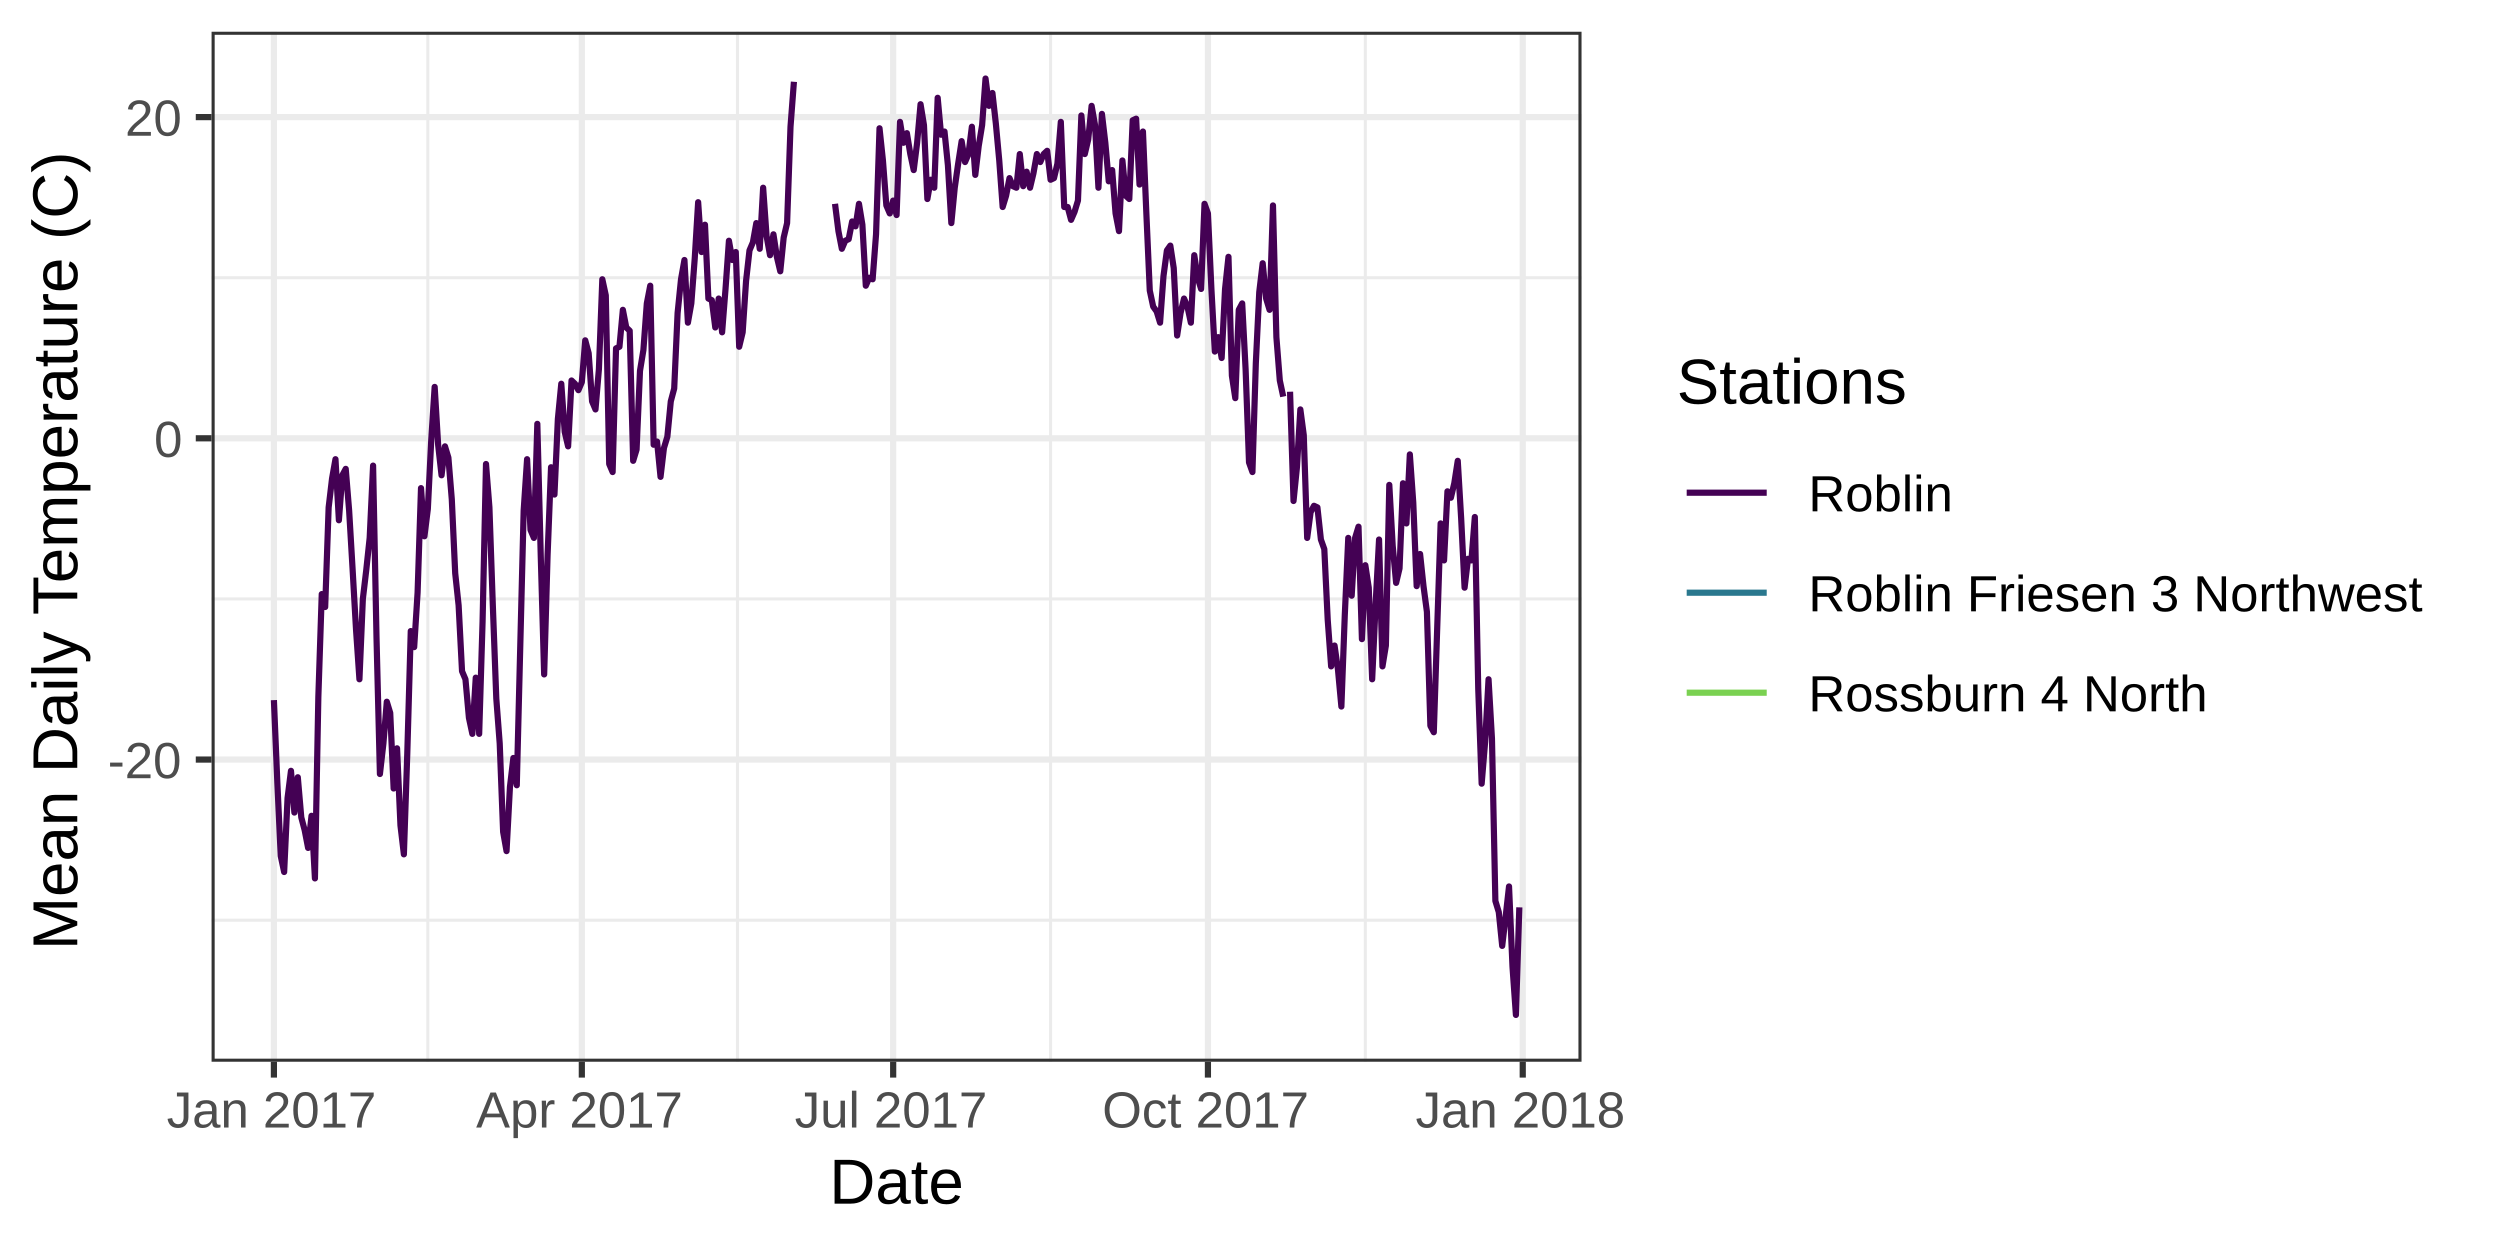
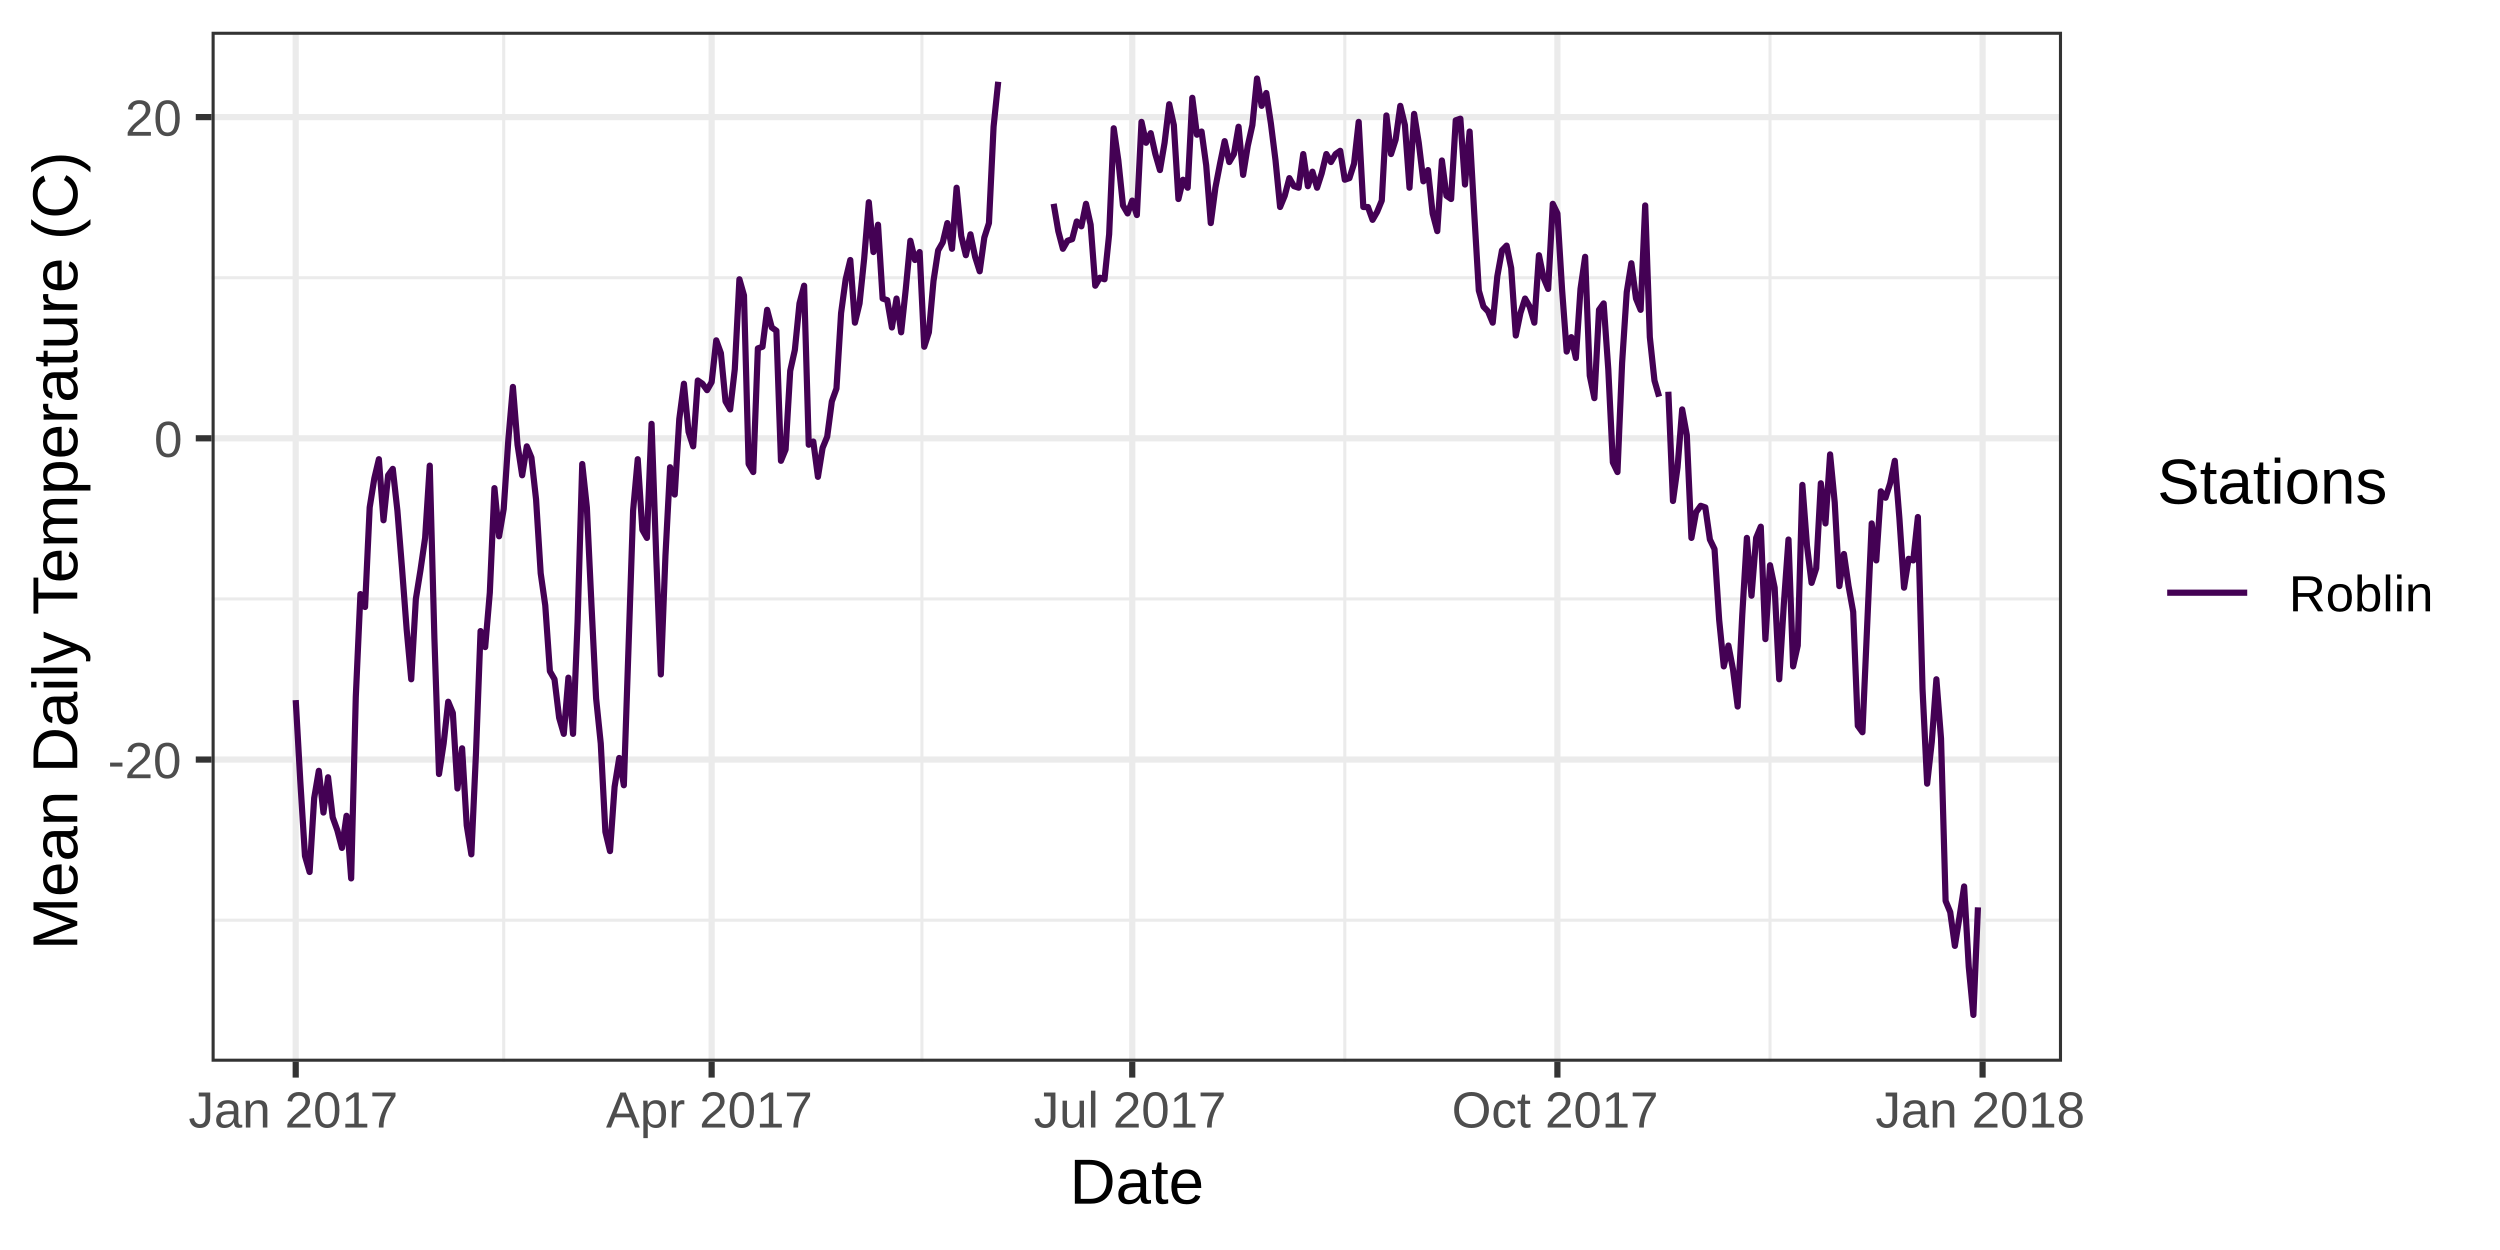
<svg xmlns="http://www.w3.org/2000/svg" viewBox="0 0 432.00 216.00">
  <defs>
    <style type="text/css">
    line, polyline, path, rect, circle {
      fill: none;
      stroke: #000000;
      stroke-linecap: round;
      stroke-linejoin: round;
      stroke-miterlimit: 10.00;
    }
  </style>
  </defs>
  <rect width="100%" height="100%" style="stroke: none; fill: #FFFFFF;" />
  <rect x="0.00" y="0.00" width="432.00" height="216.00" style="stroke-width: 1.07; stroke: #FFFFFF; fill: #FFFFFF;" />
  <defs>
-     <clipPath id="cpMzYuNTY0N3wyNzMuMjk4fDE4My40NzR8NS40Nzk0NQ==">
-       <rect x="36.56" y="5.48" width="236.73" height="177.99" />
+     <clipPath id="cpMzYuNTY0N3wzNTYuMzI5fDE4My40NzR8NS40Nzk0NQ==">
+       <rect x="36.56" y="5.48" width="319.76" height="177.99" />
    </clipPath>
  </defs>
-   <rect x="36.56" y="5.48" width="236.73" height="177.99" style="stroke-width: 1.07; stroke: none; fill: #FFFFFF;" clip-path="url(#cpMzYuNTY0N3wyNzMuMjk4fDE4My40NzR8NS40Nzk0NQ==)" />
-   <polyline points="36.56,159.01 273.30,159.01 " style="stroke-width: 0.53; stroke: #EBEBEB; stroke-linecap: butt;" clip-path="url(#cpMzYuNTY0N3wyNzMuMjk4fDE4My40NzR8NS40Nzk0NQ==)" />
-   <polyline points="36.56,103.50 273.30,103.50 " style="stroke-width: 0.53; stroke: #EBEBEB; stroke-linecap: butt;" clip-path="url(#cpMzYuNTY0N3wyNzMuMjk4fDE4My40NzR8NS40Nzk0NQ==)" />
-   <polyline points="36.56,47.99 273.30,47.99 " style="stroke-width: 0.53; stroke: #EBEBEB; stroke-linecap: butt;" clip-path="url(#cpMzYuNTY0N3wyNzMuMjk4fDE4My40NzR8NS40Nzk0NQ==)" />
-   <polyline points="73.93,183.47 73.93,5.48 " style="stroke-width: 0.53; stroke: #EBEBEB; stroke-linecap: butt;" clip-path="url(#cpMzYuNTY0N3wyNzMuMjk4fDE4My40NzR8NS40Nzk0NQ==)" />
-   <polyline points="127.44,183.47 127.44,5.48 " style="stroke-width: 0.53; stroke: #EBEBEB; stroke-linecap: butt;" clip-path="url(#cpMzYuNTY0N3wyNzMuMjk4fDE4My40NzR8NS40Nzk0NQ==)" />
-   <polyline points="181.54,183.47 181.54,5.48 " style="stroke-width: 0.53; stroke: #EBEBEB; stroke-linecap: butt;" clip-path="url(#cpMzYuNTY0N3wyNzMuMjk4fDE4My40NzR8NS40Nzk0NQ==)" />
-   <polyline points="235.93,183.47 235.93,5.48 " style="stroke-width: 0.53; stroke: #EBEBEB; stroke-linecap: butt;" clip-path="url(#cpMzYuNTY0N3wyNzMuMjk4fDE4My40NzR8NS40Nzk0NQ==)" />
-   <polyline points="36.56,131.25 273.30,131.25 " style="stroke-width: 1.07; stroke: #EBEBEB; stroke-linecap: butt;" clip-path="url(#cpMzYuNTY0N3wyNzMuMjk4fDE4My40NzR8NS40Nzk0NQ==)" />
-   <polyline points="36.56,75.74 273.30,75.74 " style="stroke-width: 1.07; stroke: #EBEBEB; stroke-linecap: butt;" clip-path="url(#cpMzYuNTY0N3wyNzMuMjk4fDE4My40NzR8NS40Nzk0NQ==)" />
-   <polyline points="36.56,20.23 273.30,20.23 " style="stroke-width: 1.07; stroke: #EBEBEB; stroke-linecap: butt;" clip-path="url(#cpMzYuNTY0N3wyNzMuMjk4fDE4My40NzR8NS40Nzk0NQ==)" />
-   <polyline points="47.33,183.47 47.33,5.48 " style="stroke-width: 1.07; stroke: #EBEBEB; stroke-linecap: butt;" clip-path="url(#cpMzYuNTY0N3wyNzMuMjk4fDE4My40NzR8NS40Nzk0NQ==)" />
-   <polyline points="100.54,183.47 100.54,5.48 " style="stroke-width: 1.07; stroke: #EBEBEB; stroke-linecap: butt;" clip-path="url(#cpMzYuNTY0N3wyNzMuMjk4fDE4My40NzR8NS40Nzk0NQ==)" />
-   <polyline points="154.34,183.47 154.34,5.48 " style="stroke-width: 1.07; stroke: #EBEBEB; stroke-linecap: butt;" clip-path="url(#cpMzYuNTY0N3wyNzMuMjk4fDE4My40NzR8NS40Nzk0NQ==)" />
-   <polyline points="208.73,183.47 208.73,5.48 " style="stroke-width: 1.07; stroke: #EBEBEB; stroke-linecap: butt;" clip-path="url(#cpMzYuNTY0N3wyNzMuMjk4fDE4My40NzR8NS40Nzk0NQ==)" />
-   <polyline points="263.13,183.47 263.13,5.48 " style="stroke-width: 1.07; stroke: #EBEBEB; stroke-linecap: butt;" clip-path="url(#cpMzYuNTY0N3wyNzMuMjk4fDE4My40NzR8NS40Nzk0NQ==)" />
-   <polyline points="47.33,120.98 47.92,135.14 48.51,147.91 49.10,150.68 49.69,137.91 50.28,133.20 50.87,140.41 51.46,134.31 52.06,141.24 52.65,143.47 53.24,146.52 53.83,140.97 54.42,151.79 55.01,120.43 55.60,102.66 56.19,104.89 56.79,87.68 57.38,82.68 57.97,79.35 58.56,89.90 59.15,82.13 59.74,81.02 60.33,88.23 60.92,98.22 61.52,108.77 62.11,117.38 62.70,103.50 63.29,98.50 63.88,92.95 64.47,80.46 65.06,110.16 65.65,133.75 66.25,128.48 66.84,121.26 67.43,123.20 68.02,136.25 68.61,129.31 69.20,142.63 69.79,147.63 70.38,130.14 70.98,109.05 71.57,111.82 72.16,102.39 72.75,84.35 73.34,92.67 73.93,87.95 74.52,76.02 75.11,66.86 75.71,76.85 76.30,82.13 76.89,77.13 77.48,79.07 78.07,86.29 78.66,99.06 79.25,104.61 79.84,115.99 80.43,117.38 81.03,124.04 81.62,126.81 82.21,117.10 82.80,126.81 83.39,107.38 83.98,80.18 84.57,87.68 85.16,104.61 85.76,120.71 86.35,128.48 86.94,143.74 87.53,147.07 88.12,135.97 88.71,130.98 89.30,135.69 89.89,112.10 90.49,88.23 91.08,79.35 91.67,91.56 92.26,92.95 92.85,73.24 93.44,96.00 94.03,116.54 94.62,96.00 95.22,80.74 95.81,85.46 96.40,72.41 96.99,66.31 97.58,74.63 98.17,77.13 98.76,65.75 99.35,66.31 99.95,67.42 100.54,66.03 101.13,58.81 101.72,61.03 102.31,69.36 102.90,70.75 103.49,63.81 104.08,48.26 104.68,51.04 105.27,80.18 105.86,81.57 106.45,60.20 107.04,59.92 107.63,53.54 108.22,56.59 108.81,57.15 109.41,79.63 110.00,77.68 110.59,64.08 111.18,60.48 111.77,52.43 112.36,49.37 112.95,76.85 113.54,76.30 114.14,82.40 114.73,77.41 115.32,75.46 115.91,69.36 116.50,67.14 117.09,54.09 117.68,48.26 118.27,44.93 118.87,55.76 119.46,52.43 120.05,44.66 120.64,34.94 121.23,43.55 121.82,38.83 122.41,51.59 123.00,51.87 123.60,56.59 124.19,51.59 124.78,57.42 125.37,49.93 125.96,41.60 126.55,44.93 127.14,43.55 127.73,59.92 128.33,57.42 128.92,48.54 129.51,43.27 130.10,41.88 130.69,38.55 131.28,42.99 131.87,32.44 132.46,40.77 133.06,44.10 133.65,40.49 134.24,44.38 134.83,46.88 135.42,41.05 136.01,38.55 136.60,21.90 137.19,14.13 " style="stroke-width: 1.07; stroke: #440154; stroke-linecap: butt;" clip-path="url(#cpMzYuNTY0N3wyNzMuMjk4fDE4My40NzR8NS40Nzk0NQ==)" />
-   <polyline points="144.29,35.22 144.88,39.94 145.47,42.99 146.06,41.60 146.65,41.33 147.25,38.27 147.84,39.11 148.43,35.22 149.02,38.83 149.61,49.37 150.20,47.99 150.79,48.26 151.38,40.49 151.98,22.17 152.57,27.73 153.16,35.50 153.75,36.88 154.34,34.66 154.93,37.16 155.52,21.06 156.11,24.67 156.71,23.01 157.30,26.62 157.89,29.39 158.48,24.67 159.07,18.01 159.66,21.62 160.25,34.39 160.84,31.06 161.44,32.44 162.03,16.90 162.62,23.28 163.21,22.73 163.80,28.56 164.39,38.55 164.98,32.44 165.57,28.28 166.17,24.39 166.76,28.00 167.35,26.62 167.94,21.90 168.53,30.22 169.12,25.23 169.71,21.62 170.30,13.57 170.90,18.29 171.49,16.07 172.08,21.34 172.67,27.73 173.26,35.77 173.85,33.83 174.44,30.78 175.03,32.17 175.63,32.44 176.22,26.62 176.81,32.17 177.40,29.67 177.99,32.44 178.58,29.95 179.17,26.62 179.76,28.00 180.35,26.62 180.95,26.06 181.54,31.06 182.13,30.78 182.72,28.28 183.31,21.06 183.90,35.77 184.49,35.77 185.08,37.99 185.68,36.61 186.27,34.66 186.86,19.95 187.45,26.62 188.04,24.12 188.63,18.29 189.22,21.62 189.81,32.44 190.41,19.68 191.00,24.67 191.59,31.33 192.18,29.39 192.77,36.88 193.36,39.94 193.95,27.73 194.54,33.83 195.14,34.39 195.73,20.79 196.32,20.51 196.91,31.89 197.50,22.73 198.09,36.88 198.68,50.21 199.27,52.98 199.87,53.82 200.46,55.76 201.05,47.71 201.64,43.27 202.23,42.44 202.82,46.32 203.41,57.98 204.00,54.09 204.60,51.59 205.19,52.98 205.78,55.76 206.37,44.10 206.96,47.99 207.55,49.93 208.14,35.22 208.73,36.88 209.33,49.93 209.92,60.75 210.51,58.26 211.10,61.86 211.69,49.93 212.28,44.38 212.87,64.92 213.46,68.80 214.06,53.54 214.65,52.43 215.24,63.81 215.83,79.91 216.42,81.57 217.01,62.70 217.60,50.48 218.19,45.49 218.79,51.59 219.38,53.54 219.97,35.50 220.56,58.26 221.15,65.75 221.74,68.53 " style="stroke-width: 1.07; stroke: #440154; stroke-linecap: butt;" clip-path="url(#cpMzYuNTY0N3wyNzMuMjk4fDE4My40NzR8NS40Nzk0NQ==)" />
-   <polyline points="222.92,67.69 223.52,86.57 224.11,80.74 224.70,70.75 225.29,75.19 225.88,92.95 226.47,88.51 227.06,87.40 227.65,87.68 228.25,93.23 228.84,94.89 229.43,107.11 230.02,115.15 230.61,111.55 231.20,115.71 231.79,122.09 232.38,106.27 232.98,92.95 233.57,102.94 234.16,92.95 234.75,91.01 235.34,110.44 235.93,97.67 236.52,101.55 237.11,117.38 237.71,104.33 238.30,93.23 238.89,115.15 239.48,111.55 240.07,83.79 240.66,94.34 241.25,100.72 241.84,98.22 242.44,83.51 243.03,90.45 243.62,78.52 244.21,86.84 244.80,101.28 245.39,95.73 245.98,101.28 246.57,105.72 247.17,125.42 247.76,126.53 248.35,108.49 248.94,90.45 249.53,96.84 250.12,84.90 250.71,86.01 251.30,83.51 251.90,79.63 252.49,89.62 253.08,101.55 253.67,96.56 254.26,96.84 254.85,89.34 255.44,119.04 256.03,135.42 256.63,128.20 257.22,117.38 257.81,127.64 258.40,155.68 258.99,157.62 259.58,163.45 260.17,158.45 260.76,153.18 261.36,167.06 261.95,175.38 262.54,156.79 " style="stroke-width: 1.07; stroke: #440154; stroke-linecap: butt;" clip-path="url(#cpMzYuNTY0N3wyNzMuMjk4fDE4My40NzR8NS40Nzk0NQ==)" />
-   <rect x="36.56" y="5.48" width="236.73" height="177.99" style="stroke-width: 1.07; stroke: #333333;" clip-path="url(#cpMzYuNTY0N3wyNzMuMjk4fDE4My40NzR8NS40Nzk0NQ==)" />
+   <rect x="36.56" y="5.48" width="319.76" height="177.99" style="stroke-width: 1.07; stroke: none; fill: #FFFFFF;" clip-path="url(#cpMzYuNTY0N3wzNTYuMzI5fDE4My40NzR8NS40Nzk0NQ==)" />
+   <polyline points="36.56,159.01 356.33,159.01 " style="stroke-width: 0.53; stroke: #EBEBEB; stroke-linecap: butt;" clip-path="url(#cpMzYuNTY0N3wzNTYuMzI5fDE4My40NzR8NS40Nzk0NQ==)" />
+   <polyline points="36.56,103.50 356.33,103.50 " style="stroke-width: 0.53; stroke: #EBEBEB; stroke-linecap: butt;" clip-path="url(#cpMzYuNTY0N3wzNTYuMzI5fDE4My40NzR8NS40Nzk0NQ==)" />
+   <polyline points="36.56,47.99 356.33,47.99 " style="stroke-width: 0.53; stroke: #EBEBEB; stroke-linecap: butt;" clip-path="url(#cpMzYuNTY0N3wzNTYuMzI5fDE4My40NzR8NS40Nzk0NQ==)" />
+   <polyline points="87.04,183.47 87.04,5.48 " style="stroke-width: 0.53; stroke: #EBEBEB; stroke-linecap: butt;" clip-path="url(#cpMzYuNTY0N3wzNTYuMzI5fDE4My40NzR8NS40Nzk0NQ==)" />
+   <polyline points="159.31,183.47 159.31,5.48 " style="stroke-width: 0.53; stroke: #EBEBEB; stroke-linecap: butt;" clip-path="url(#cpMzYuNTY0N3wzNTYuMzI5fDE4My40NzR8NS40Nzk0NQ==)" />
+   <polyline points="232.38,183.47 232.38,5.48 " style="stroke-width: 0.53; stroke: #EBEBEB; stroke-linecap: butt;" clip-path="url(#cpMzYuNTY0N3wzNTYuMzI5fDE4My40NzR8NS40Nzk0NQ==)" />
+   <polyline points="305.86,183.47 305.86,5.48 " style="stroke-width: 0.53; stroke: #EBEBEB; stroke-linecap: butt;" clip-path="url(#cpMzYuNTY0N3wzNTYuMzI5fDE4My40NzR8NS40Nzk0NQ==)" />
+   <polyline points="36.56,131.25 356.33,131.25 " style="stroke-width: 1.07; stroke: #EBEBEB; stroke-linecap: butt;" clip-path="url(#cpMzYuNTY0N3wzNTYuMzI5fDE4My40NzR8NS40Nzk0NQ==)" />
+   <polyline points="36.56,75.74 356.33,75.74 " style="stroke-width: 1.07; stroke: #EBEBEB; stroke-linecap: butt;" clip-path="url(#cpMzYuNTY0N3wzNTYuMzI5fDE4My40NzR8NS40Nzk0NQ==)" />
+   <polyline points="36.56,20.23 356.33,20.23 " style="stroke-width: 1.07; stroke: #EBEBEB; stroke-linecap: butt;" clip-path="url(#cpMzYuNTY0N3wzNTYuMzI5fDE4My40NzR8NS40Nzk0NQ==)" />
+   <polyline points="51.10,183.47 51.10,5.48 " style="stroke-width: 1.07; stroke: #EBEBEB; stroke-linecap: butt;" clip-path="url(#cpMzYuNTY0N3wzNTYuMzI5fDE4My40NzR8NS40Nzk0NQ==)" />
+   <polyline points="122.97,183.47 122.97,5.48 " style="stroke-width: 1.07; stroke: #EBEBEB; stroke-linecap: butt;" clip-path="url(#cpMzYuNTY0N3wzNTYuMzI5fDE4My40NzR8NS40Nzk0NQ==)" />
+   <polyline points="195.65,183.47 195.65,5.48 " style="stroke-width: 1.07; stroke: #EBEBEB; stroke-linecap: butt;" clip-path="url(#cpMzYuNTY0N3wzNTYuMzI5fDE4My40NzR8NS40Nzk0NQ==)" />
+   <polyline points="269.12,183.47 269.12,5.48 " style="stroke-width: 1.07; stroke: #EBEBEB; stroke-linecap: butt;" clip-path="url(#cpMzYuNTY0N3wzNTYuMzI5fDE4My40NzR8NS40Nzk0NQ==)" />
+   <polyline points="342.59,183.47 342.59,5.48 " style="stroke-width: 1.07; stroke: #EBEBEB; stroke-linecap: butt;" clip-path="url(#cpMzYuNTY0N3wzNTYuMzI5fDE4My40NzR8NS40Nzk0NQ==)" />
+   <polyline points="51.10,120.98 51.90,135.14 52.70,147.91 53.50,150.68 54.29,137.91 55.09,133.20 55.89,140.41 56.69,134.31 57.49,141.24 58.29,143.47 59.09,146.52 59.88,140.97 60.68,151.79 61.48,120.43 62.28,102.66 63.08,104.89 63.88,87.68 64.68,82.68 65.47,79.35 66.27,89.90 67.07,82.13 67.87,81.02 68.67,88.23 69.47,98.22 70.27,108.77 71.06,117.38 71.86,103.50 72.66,98.50 73.46,92.95 74.26,80.46 75.06,110.16 75.86,133.75 76.66,128.48 77.45,121.26 78.25,123.20 79.05,136.25 79.85,129.31 80.65,142.63 81.45,147.63 82.25,130.14 83.04,109.05 83.84,111.82 84.64,102.39 85.44,84.35 86.24,92.67 87.04,87.95 87.84,76.02 88.63,66.86 89.43,76.85 90.23,82.13 91.03,77.13 91.83,79.07 92.63,86.29 93.43,99.06 94.22,104.61 95.02,115.99 95.82,117.38 96.62,124.04 97.42,126.81 98.22,117.10 99.02,126.81 99.81,107.38 100.61,80.18 101.41,87.68 102.21,104.61 103.01,120.71 103.81,128.48 104.61,143.74 105.41,147.07 106.20,135.97 107.00,130.98 107.80,135.69 108.60,112.10 109.40,88.23 110.20,79.35 111.00,91.56 111.79,92.95 112.59,73.24 113.39,96.00 114.19,116.54 114.99,96.00 115.79,80.74 116.59,85.46 117.38,72.41 118.18,66.31 118.98,74.63 119.78,77.13 120.58,65.75 121.38,66.31 122.18,67.42 122.97,66.03 123.77,58.81 124.57,61.03 125.37,69.36 126.17,70.75 126.97,63.81 127.77,48.26 128.56,51.04 129.36,80.18 130.16,81.57 130.96,60.20 131.76,59.92 132.56,53.54 133.36,56.59 134.16,57.15 134.95,79.63 135.75,77.68 136.55,64.08 137.35,60.48 138.15,52.43 138.95,49.37 139.75,76.85 140.54,76.30 141.34,82.40 142.14,77.41 142.94,75.46 143.74,69.36 144.54,67.14 145.34,54.09 146.13,48.26 146.93,44.93 147.73,55.76 148.53,52.43 149.33,44.66 150.13,34.94 150.93,43.55 151.72,38.83 152.52,51.59 153.32,51.87 154.12,56.59 154.92,51.59 155.72,57.42 156.52,49.93 157.31,41.60 158.11,44.93 158.91,43.55 159.71,59.92 160.51,57.42 161.31,48.54 162.11,43.27 162.91,41.88 163.70,38.55 164.50,42.99 165.30,32.44 166.10,40.77 166.90,44.10 167.70,40.49 168.50,44.38 169.29,46.88 170.09,41.05 170.89,38.55 171.69,21.90 172.49,14.13 " style="stroke-width: 1.07; stroke: #440154; stroke-linecap: butt;" clip-path="url(#cpMzYuNTY0N3wzNTYuMzI5fDE4My40NzR8NS40Nzk0NQ==)" />
+   <polyline points="182.07,35.22 182.87,39.94 183.67,42.99 184.47,41.60 185.27,41.33 186.06,38.27 186.86,39.11 187.66,35.22 188.46,38.83 189.26,49.37 190.06,47.99 190.86,48.26 191.66,40.49 192.45,22.17 193.25,27.73 194.05,35.50 194.85,36.88 195.65,34.66 196.45,37.16 197.25,21.06 198.04,24.67 198.84,23.01 199.64,26.62 200.44,29.39 201.24,24.67 202.04,18.01 202.84,21.62 203.63,34.39 204.43,31.06 205.23,32.44 206.03,16.90 206.83,23.28 207.63,22.73 208.43,28.56 209.22,38.55 210.02,32.44 210.82,28.28 211.62,24.39 212.42,28.00 213.22,26.62 214.02,21.90 214.81,30.22 215.61,25.23 216.41,21.62 217.21,13.57 218.01,18.29 218.81,16.07 219.61,21.34 220.41,27.73 221.20,35.77 222.00,33.83 222.80,30.78 223.60,32.17 224.40,32.44 225.20,26.62 226.00,32.17 226.79,29.67 227.59,32.44 228.39,29.95 229.19,26.62 229.99,28.00 230.79,26.62 231.59,26.06 232.38,31.06 233.18,30.78 233.98,28.28 234.78,21.06 235.58,35.77 236.38,35.77 237.18,37.99 237.97,36.61 238.77,34.66 239.57,19.95 240.37,26.62 241.17,24.12 241.97,18.29 242.77,21.62 243.56,32.44 244.36,19.68 245.16,24.67 245.96,31.33 246.76,29.39 247.56,36.88 248.36,39.94 249.16,27.73 249.95,33.83 250.75,34.39 251.55,20.79 252.35,20.51 253.15,31.89 253.95,22.73 254.75,36.88 255.54,50.21 256.34,52.98 257.14,53.82 257.94,55.76 258.74,47.71 259.54,43.27 260.34,42.44 261.13,46.32 261.93,57.98 262.73,54.09 263.53,51.59 264.33,52.98 265.13,55.76 265.93,44.10 266.72,47.99 267.52,49.93 268.32,35.22 269.12,36.88 269.92,49.93 270.72,60.75 271.52,58.26 272.31,61.86 273.11,49.93 273.91,44.38 274.71,64.92 275.51,68.80 276.31,53.54 277.11,52.43 277.91,63.81 278.70,79.91 279.50,81.57 280.30,62.70 281.10,50.48 281.90,45.49 282.70,51.59 283.50,53.54 284.29,35.50 285.09,58.26 285.89,65.75 286.69,68.53 " style="stroke-width: 1.07; stroke: #440154; stroke-linecap: butt;" clip-path="url(#cpMzYuNTY0N3wzNTYuMzI5fDE4My40NzR8NS40Nzk0NQ==)" />
+   <polyline points="288.29,67.69 289.09,86.57 289.88,80.74 290.68,70.75 291.48,75.19 292.28,92.95 293.08,88.51 293.88,87.40 294.68,87.68 295.47,93.23 296.27,94.89 297.07,107.11 297.87,115.15 298.67,111.55 299.47,115.71 300.27,122.09 301.06,106.27 301.86,92.95 302.66,102.94 303.46,92.95 304.26,91.01 305.06,110.44 305.86,97.67 306.66,101.55 307.45,117.38 308.25,104.33 309.05,93.23 309.85,115.15 310.65,111.55 311.45,83.79 312.25,94.34 313.04,100.72 313.84,98.22 314.64,83.51 315.44,90.45 316.24,78.52 317.04,86.84 317.84,101.28 318.63,95.73 319.43,101.28 320.23,105.72 321.03,125.42 321.83,126.53 322.63,108.49 323.43,90.45 324.22,96.84 325.02,84.90 325.82,86.01 326.62,83.51 327.42,79.63 328.22,89.62 329.02,101.55 329.81,96.56 330.61,96.84 331.41,89.34 332.21,119.04 333.01,135.42 333.81,128.20 334.61,117.38 335.41,127.64 336.20,155.68 337.00,157.62 337.80,163.45 338.60,158.45 339.40,153.18 340.20,167.06 341.00,175.38 341.79,156.79 " style="stroke-width: 1.07; stroke: #440154; stroke-linecap: butt;" clip-path="url(#cpMzYuNTY0N3wzNTYuMzI5fDE4My40NzR8NS40Nzk0NQ==)" />
+   <rect x="36.56" y="5.48" width="319.76" height="177.99" style="stroke-width: 1.07; stroke: #333333;" clip-path="url(#cpMzYuNTY0N3wzNTYuMzI5fDE4My40NzR8NS40Nzk0NQ==)" />
  <defs>
    <clipPath id="cpMHw0MzJ8MjE2fDA=">
      <rect x="0.00" y="0.00" width="432.00" height="216.00" />
    </clipPath>
  </defs>
  <g clip-path="url(#cpMHw0MzJ8MjE2fDA=)">
    <text x="18.63" y="134.47" style="font-size: 8.80px; fill: #4D4D4D; font-family: Arial;" textLength="13.01px" lengthAdjust="spacingAndGlyphs">-20</text>
  </g>
  <g clip-path="url(#cpMHw0MzJ8MjE2fDA=)">
    <text x="26.63" y="78.96" style="font-size: 8.80px; fill: #4D4D4D; font-family: Arial;" textLength="5.01px" lengthAdjust="spacingAndGlyphs">0</text>
  </g>
  <g clip-path="url(#cpMHw0MzJ8MjE2fDA=)">
    <text x="21.62" y="23.45" style="font-size: 8.80px; fill: #4D4D4D; font-family: Arial;" textLength="10.01px" lengthAdjust="spacingAndGlyphs">20</text>
  </g>
  <polyline points="33.83,131.25 36.56,131.25 " style="stroke-width: 1.07; stroke: #333333; stroke-linecap: butt;" clip-path="url(#cpMHw0MzJ8MjE2fDA=)" />
  <polyline points="33.83,75.74 36.56,75.74 " style="stroke-width: 1.07; stroke: #333333; stroke-linecap: butt;" clip-path="url(#cpMHw0MzJ8MjE2fDA=)" />
  <polyline points="33.83,20.23 36.56,20.23 " style="stroke-width: 1.07; stroke: #333333; stroke-linecap: butt;" clip-path="url(#cpMHw0MzJ8MjE2fDA=)" />
-   <polyline points="47.33,186.21 47.33,183.47 " style="stroke-width: 1.07; stroke: #333333; stroke-linecap: butt;" clip-path="url(#cpMHw0MzJ8MjE2fDA=)" />
-   <polyline points="100.54,186.21 100.54,183.47 " style="stroke-width: 1.07; stroke: #333333; stroke-linecap: butt;" clip-path="url(#cpMHw0MzJ8MjE2fDA=)" />
-   <polyline points="154.34,186.21 154.34,183.47 " style="stroke-width: 1.07; stroke: #333333; stroke-linecap: butt;" clip-path="url(#cpMHw0MzJ8MjE2fDA=)" />
-   <polyline points="208.73,186.21 208.73,183.47 " style="stroke-width: 1.07; stroke: #333333; stroke-linecap: butt;" clip-path="url(#cpMHw0MzJ8MjE2fDA=)" />
-   <polyline points="263.13,186.21 263.13,183.47 " style="stroke-width: 1.07; stroke: #333333; stroke-linecap: butt;" clip-path="url(#cpMHw0MzJ8MjE2fDA=)" />
+   <polyline points="51.10,186.21 51.10,183.47 " style="stroke-width: 1.07; stroke: #333333; stroke-linecap: butt;" clip-path="url(#cpMHw0MzJ8MjE2fDA=)" />
+   <polyline points="122.97,186.21 122.97,183.47 " style="stroke-width: 1.07; stroke: #333333; stroke-linecap: butt;" clip-path="url(#cpMHw0MzJ8MjE2fDA=)" />
+   <polyline points="195.65,186.21 195.65,183.47 " style="stroke-width: 1.07; stroke: #333333; stroke-linecap: butt;" clip-path="url(#cpMHw0MzJ8MjE2fDA=)" />
+   <polyline points="269.12,186.21 269.12,183.47 " style="stroke-width: 1.07; stroke: #333333; stroke-linecap: butt;" clip-path="url(#cpMHw0MzJ8MjE2fDA=)" />
+   <polyline points="342.59,186.21 342.59,183.47 " style="stroke-width: 1.07; stroke: #333333; stroke-linecap: butt;" clip-path="url(#cpMHw0MzJ8MjE2fDA=)" />
  <g clip-path="url(#cpMHw0MzJ8MjE2fDA=)">
-     <text x="28.81" y="194.84" style="font-size: 8.80px; fill: #4D4D4D; font-family: Arial;" textLength="37.03px" lengthAdjust="spacingAndGlyphs">Jan 2017</text>
+     <text x="32.58" y="194.84" style="font-size: 8.80px; fill: #4D4D4D; font-family: Arial;" textLength="37.03px" lengthAdjust="spacingAndGlyphs">Jan 2017</text>
  </g>
  <g clip-path="url(#cpMHw0MzJ8MjE2fDA=)">
-     <text x="82.27" y="194.84" style="font-size: 8.80px; fill: #4D4D4D; font-family: Arial;" textLength="36.53px" lengthAdjust="spacingAndGlyphs">Apr 2017</text>
+     <text x="104.71" y="194.84" style="font-size: 8.80px; fill: #4D4D4D; font-family: Arial;" textLength="36.53px" lengthAdjust="spacingAndGlyphs">Apr 2017</text>
  </g>
  <g clip-path="url(#cpMHw0MzJ8MjE2fDA=)">
-     <text x="137.33" y="194.84" style="font-size: 8.80px; fill: #4D4D4D; font-family: Arial;" textLength="34.03px" lengthAdjust="spacingAndGlyphs">Jul 2017</text>
+     <text x="178.63" y="194.84" style="font-size: 8.80px; fill: #4D4D4D; font-family: Arial;" textLength="34.03px" lengthAdjust="spacingAndGlyphs">Jul 2017</text>
  </g>
  <g clip-path="url(#cpMHw0MzJ8MjE2fDA=)">
-     <text x="190.47" y="194.84" style="font-size: 8.80px; fill: #4D4D4D; font-family: Arial;" textLength="36.52px" lengthAdjust="spacingAndGlyphs">Oct 2017</text>
+     <text x="250.86" y="194.84" style="font-size: 8.80px; fill: #4D4D4D; font-family: Arial;" textLength="36.52px" lengthAdjust="spacingAndGlyphs">Oct 2017</text>
  </g>
  <g clip-path="url(#cpMHw0MzJ8MjE2fDA=)">
-     <text x="244.61" y="194.84" style="font-size: 8.80px; fill: #4D4D4D; font-family: Arial;" textLength="37.03px" lengthAdjust="spacingAndGlyphs">Jan 2018</text>
+     <text x="324.08" y="194.84" style="font-size: 8.80px; fill: #4D4D4D; font-family: Arial;" textLength="37.03px" lengthAdjust="spacingAndGlyphs">Jan 2018</text>
  </g>
  <g clip-path="url(#cpMHw0MzJ8MjE2fDA=)">
-     <text x="143.31" y="207.99" style="font-size: 11.00px; font-family: Arial;" textLength="23.24px" lengthAdjust="spacingAndGlyphs">Date</text>
+     <text x="184.83" y="207.99" style="font-size: 11.00px; font-family: Arial;" textLength="23.24px" lengthAdjust="spacingAndGlyphs">Date</text>
  </g>
  <g clip-path="url(#cpMHw0MzJ8MjE2fDA=)">
    <text transform="translate(13.35,164.16) rotate(-90)" style="font-size: 11.00px; font-family: Arial;" textLength="139.37px" lengthAdjust="spacingAndGlyphs">Mean Daily Temperature (C)</text>
  </g>
-   <rect x="284.26" y="55.13" width="142.26" height="78.68" style="stroke-width: 1.07; stroke: none; fill: #FFFFFF;" clip-path="url(#cpMHw0MzJ8MjE2fDA=)" />
+   <rect x="367.29" y="72.41" width="59.23" height="44.12" style="stroke-width: 1.07; stroke: none; fill: #FFFFFF;" clip-path="url(#cpMHw0MzJ8MjE2fDA=)" />
  <g clip-path="url(#cpMHw0MzJ8MjE2fDA=)">
-     <text x="289.74" y="69.75" style="font-size: 11.00px; font-family: Arial;" textLength="39.75px" lengthAdjust="spacingAndGlyphs">Stations</text>
+     <text x="372.77" y="87.03" style="font-size: 11.00px; font-family: Arial;" textLength="39.75px" lengthAdjust="spacingAndGlyphs">Stations</text>
  </g>
-   <rect x="289.74" y="76.50" width="17.28" height="17.28" style="stroke-width: 1.07; stroke: none; fill: #FFFFFF;" clip-path="url(#cpMHw0MzJ8MjE2fDA=)" />
-   <line x1="291.46" y1="85.14" x2="305.29" y2="85.14" style="stroke-width: 1.07; stroke: #440154; stroke-linecap: butt;" clip-path="url(#cpMHw0MzJ8MjE2fDA=)" />
-   <rect x="289.74" y="93.78" width="17.28" height="17.28" style="stroke-width: 1.07; stroke: none; fill: #FFFFFF;" clip-path="url(#cpMHw0MzJ8MjE2fDA=)" />
-   <line x1="291.46" y1="102.42" x2="305.29" y2="102.42" style="stroke-width: 1.07; stroke: #2A788E; stroke-linecap: butt;" clip-path="url(#cpMHw0MzJ8MjE2fDA=)" />
-   <rect x="289.74" y="111.06" width="17.28" height="17.28" style="stroke-width: 1.07; stroke: none; fill: #FFFFFF;" clip-path="url(#cpMHw0MzJ8MjE2fDA=)" />
-   <line x1="291.46" y1="119.70" x2="305.29" y2="119.70" style="stroke-width: 1.07; stroke: #7AD151; stroke-linecap: butt;" clip-path="url(#cpMHw0MzJ8MjE2fDA=)" />
+   <rect x="372.77" y="93.78" width="17.28" height="17.28" style="stroke-width: 1.07; stroke: none; fill: #FFFFFF;" clip-path="url(#cpMHw0MzJ8MjE2fDA=)" />
+   <line x1="374.49" y1="102.42" x2="388.32" y2="102.42" style="stroke-width: 1.07; stroke: #440154; stroke-linecap: butt;" clip-path="url(#cpMHw0MzJ8MjE2fDA=)" />
  <g clip-path="url(#cpMHw0MzJ8MjE2fDA=)">
-     <text x="312.50" y="88.36" style="font-size: 8.80px; font-family: Arial;" textLength="25.51px" lengthAdjust="spacingAndGlyphs">Roblin</text>
-   </g>
-   <g clip-path="url(#cpMHw0MzJ8MjE2fDA=)">
-     <text x="312.50" y="105.64" style="font-size: 8.80px; font-family: Arial;" textLength="108.54px" lengthAdjust="spacingAndGlyphs">Roblin Friesen 3 Northwest</text>
-   </g>
-   <g clip-path="url(#cpMHw0MzJ8MjE2fDA=)">
-     <text x="312.50" y="122.92" style="font-size: 8.80px; font-family: Arial;" textLength="70.53px" lengthAdjust="spacingAndGlyphs">Rossburn 4 North</text>
+     <text x="395.53" y="105.64" style="font-size: 8.80px; font-family: Arial;" textLength="25.51px" lengthAdjust="spacingAndGlyphs">Roblin</text>
  </g>
</svg>
